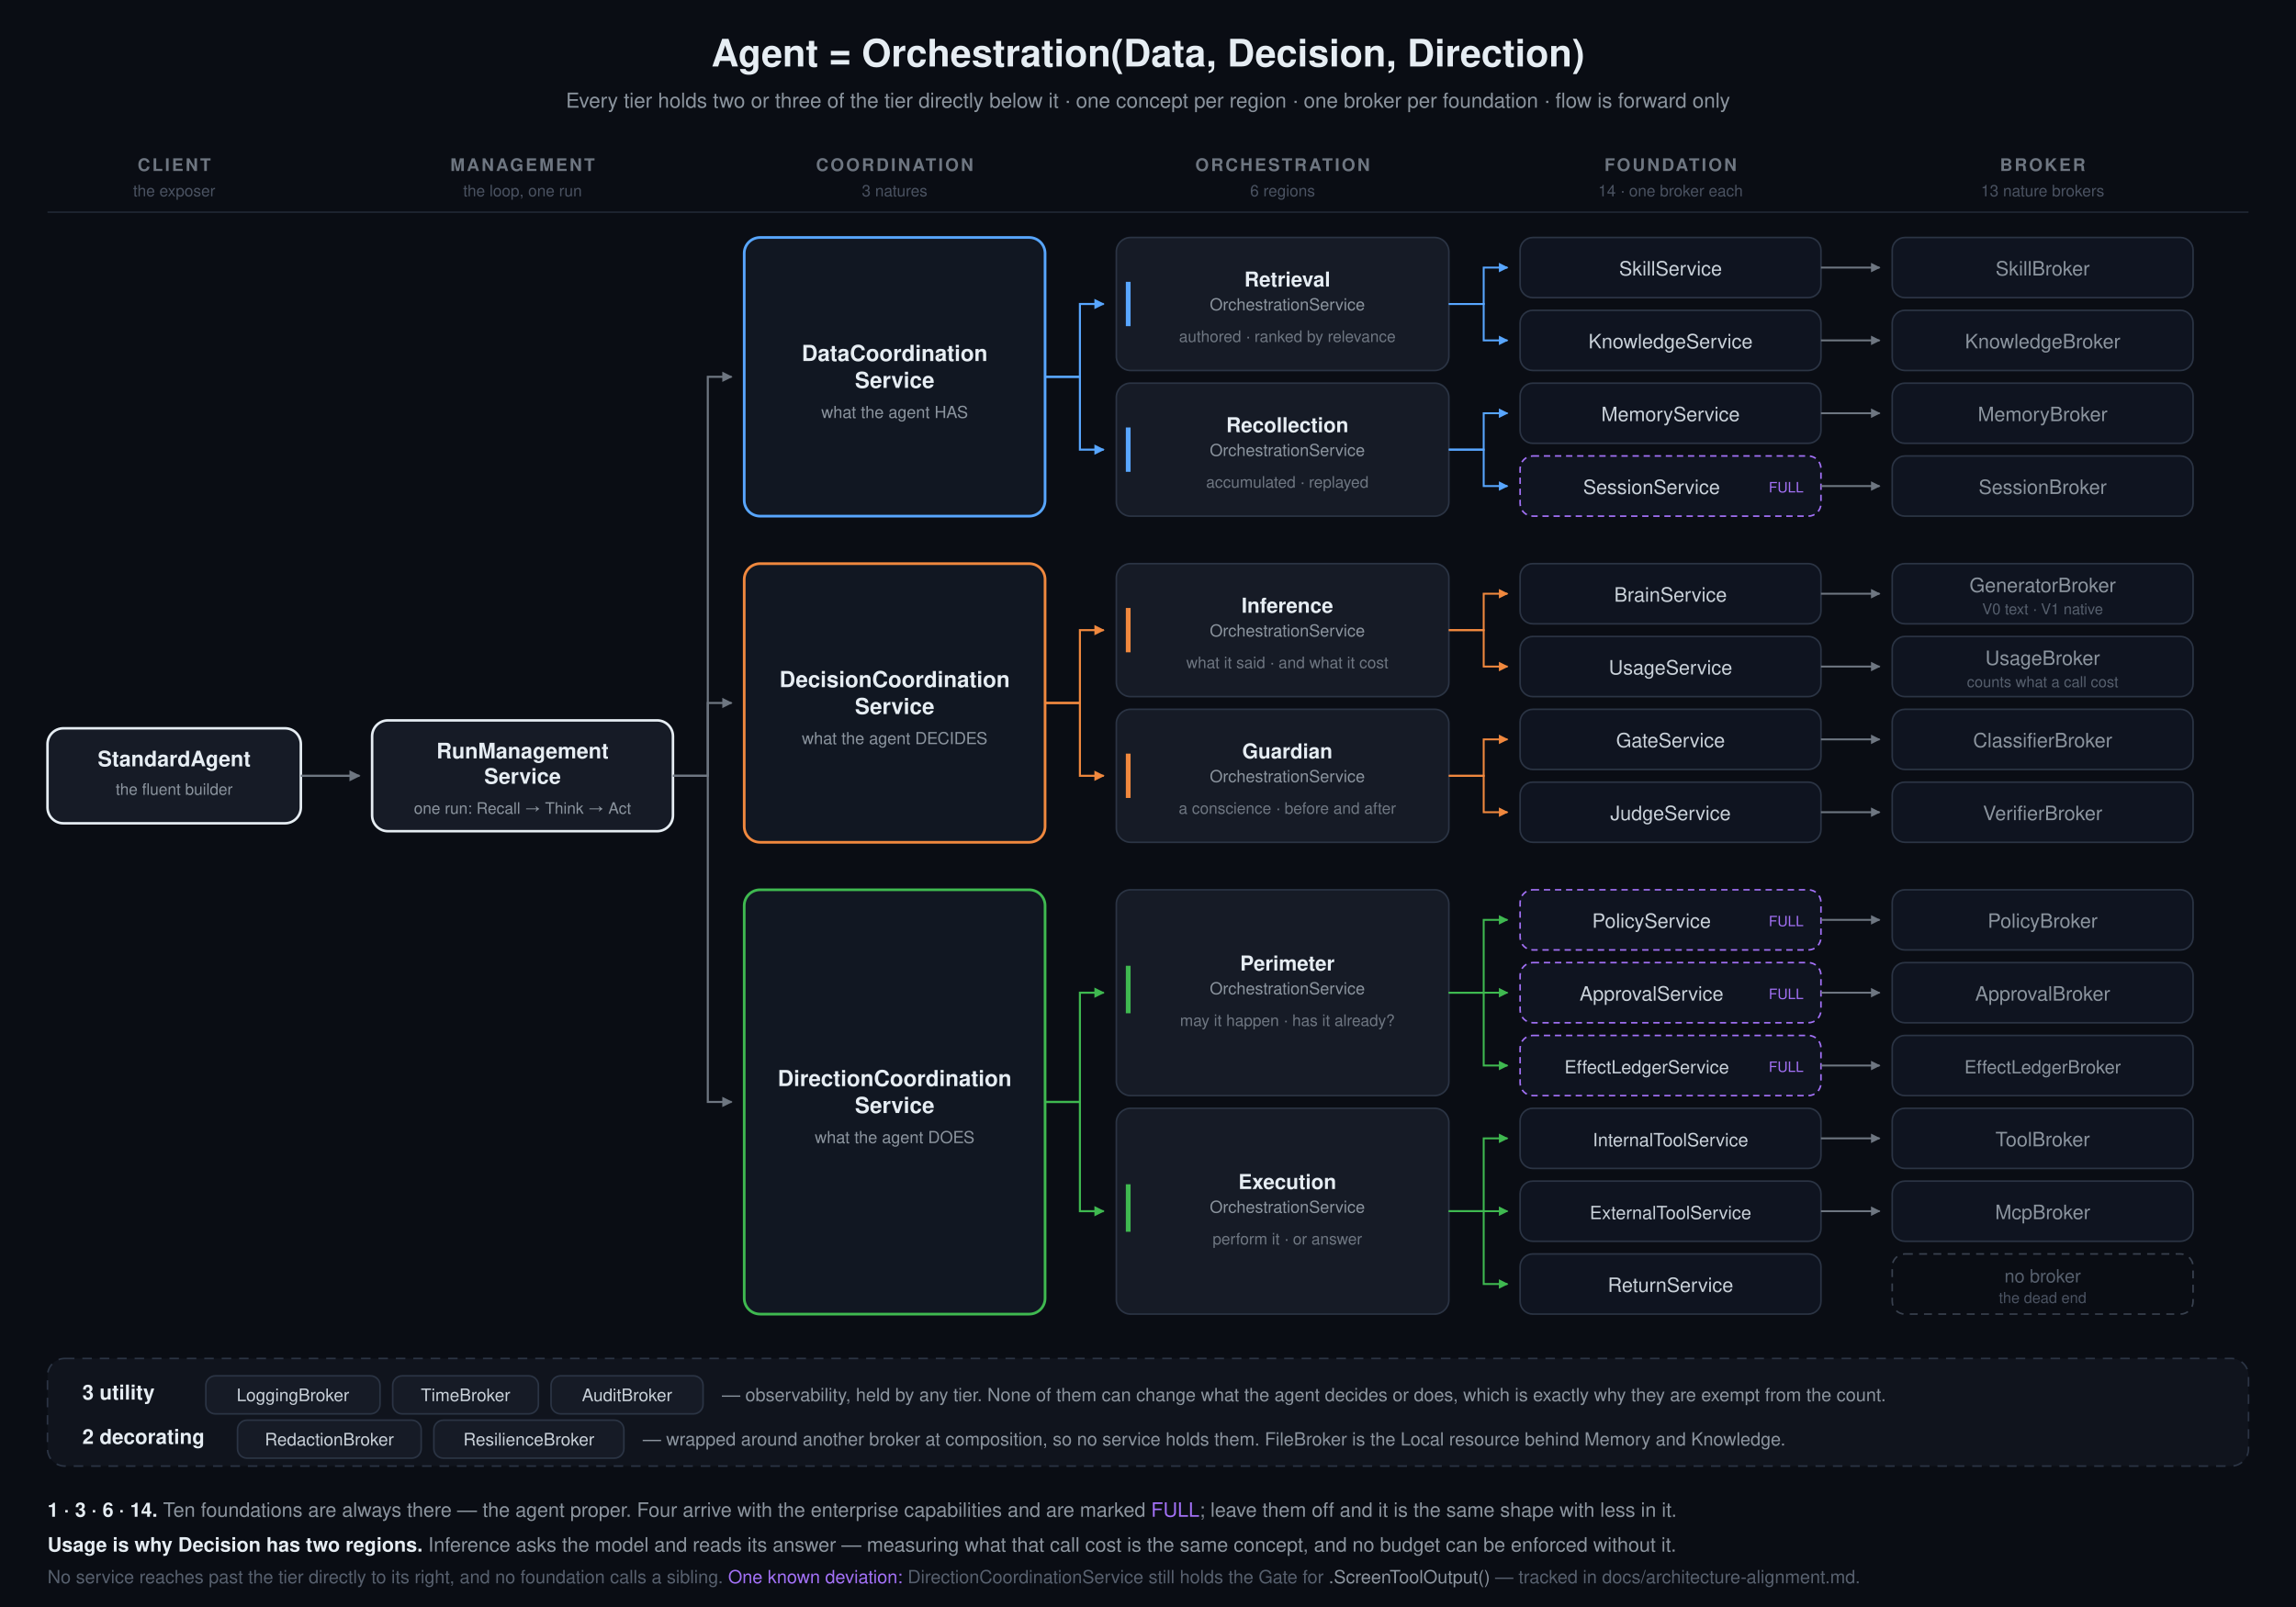
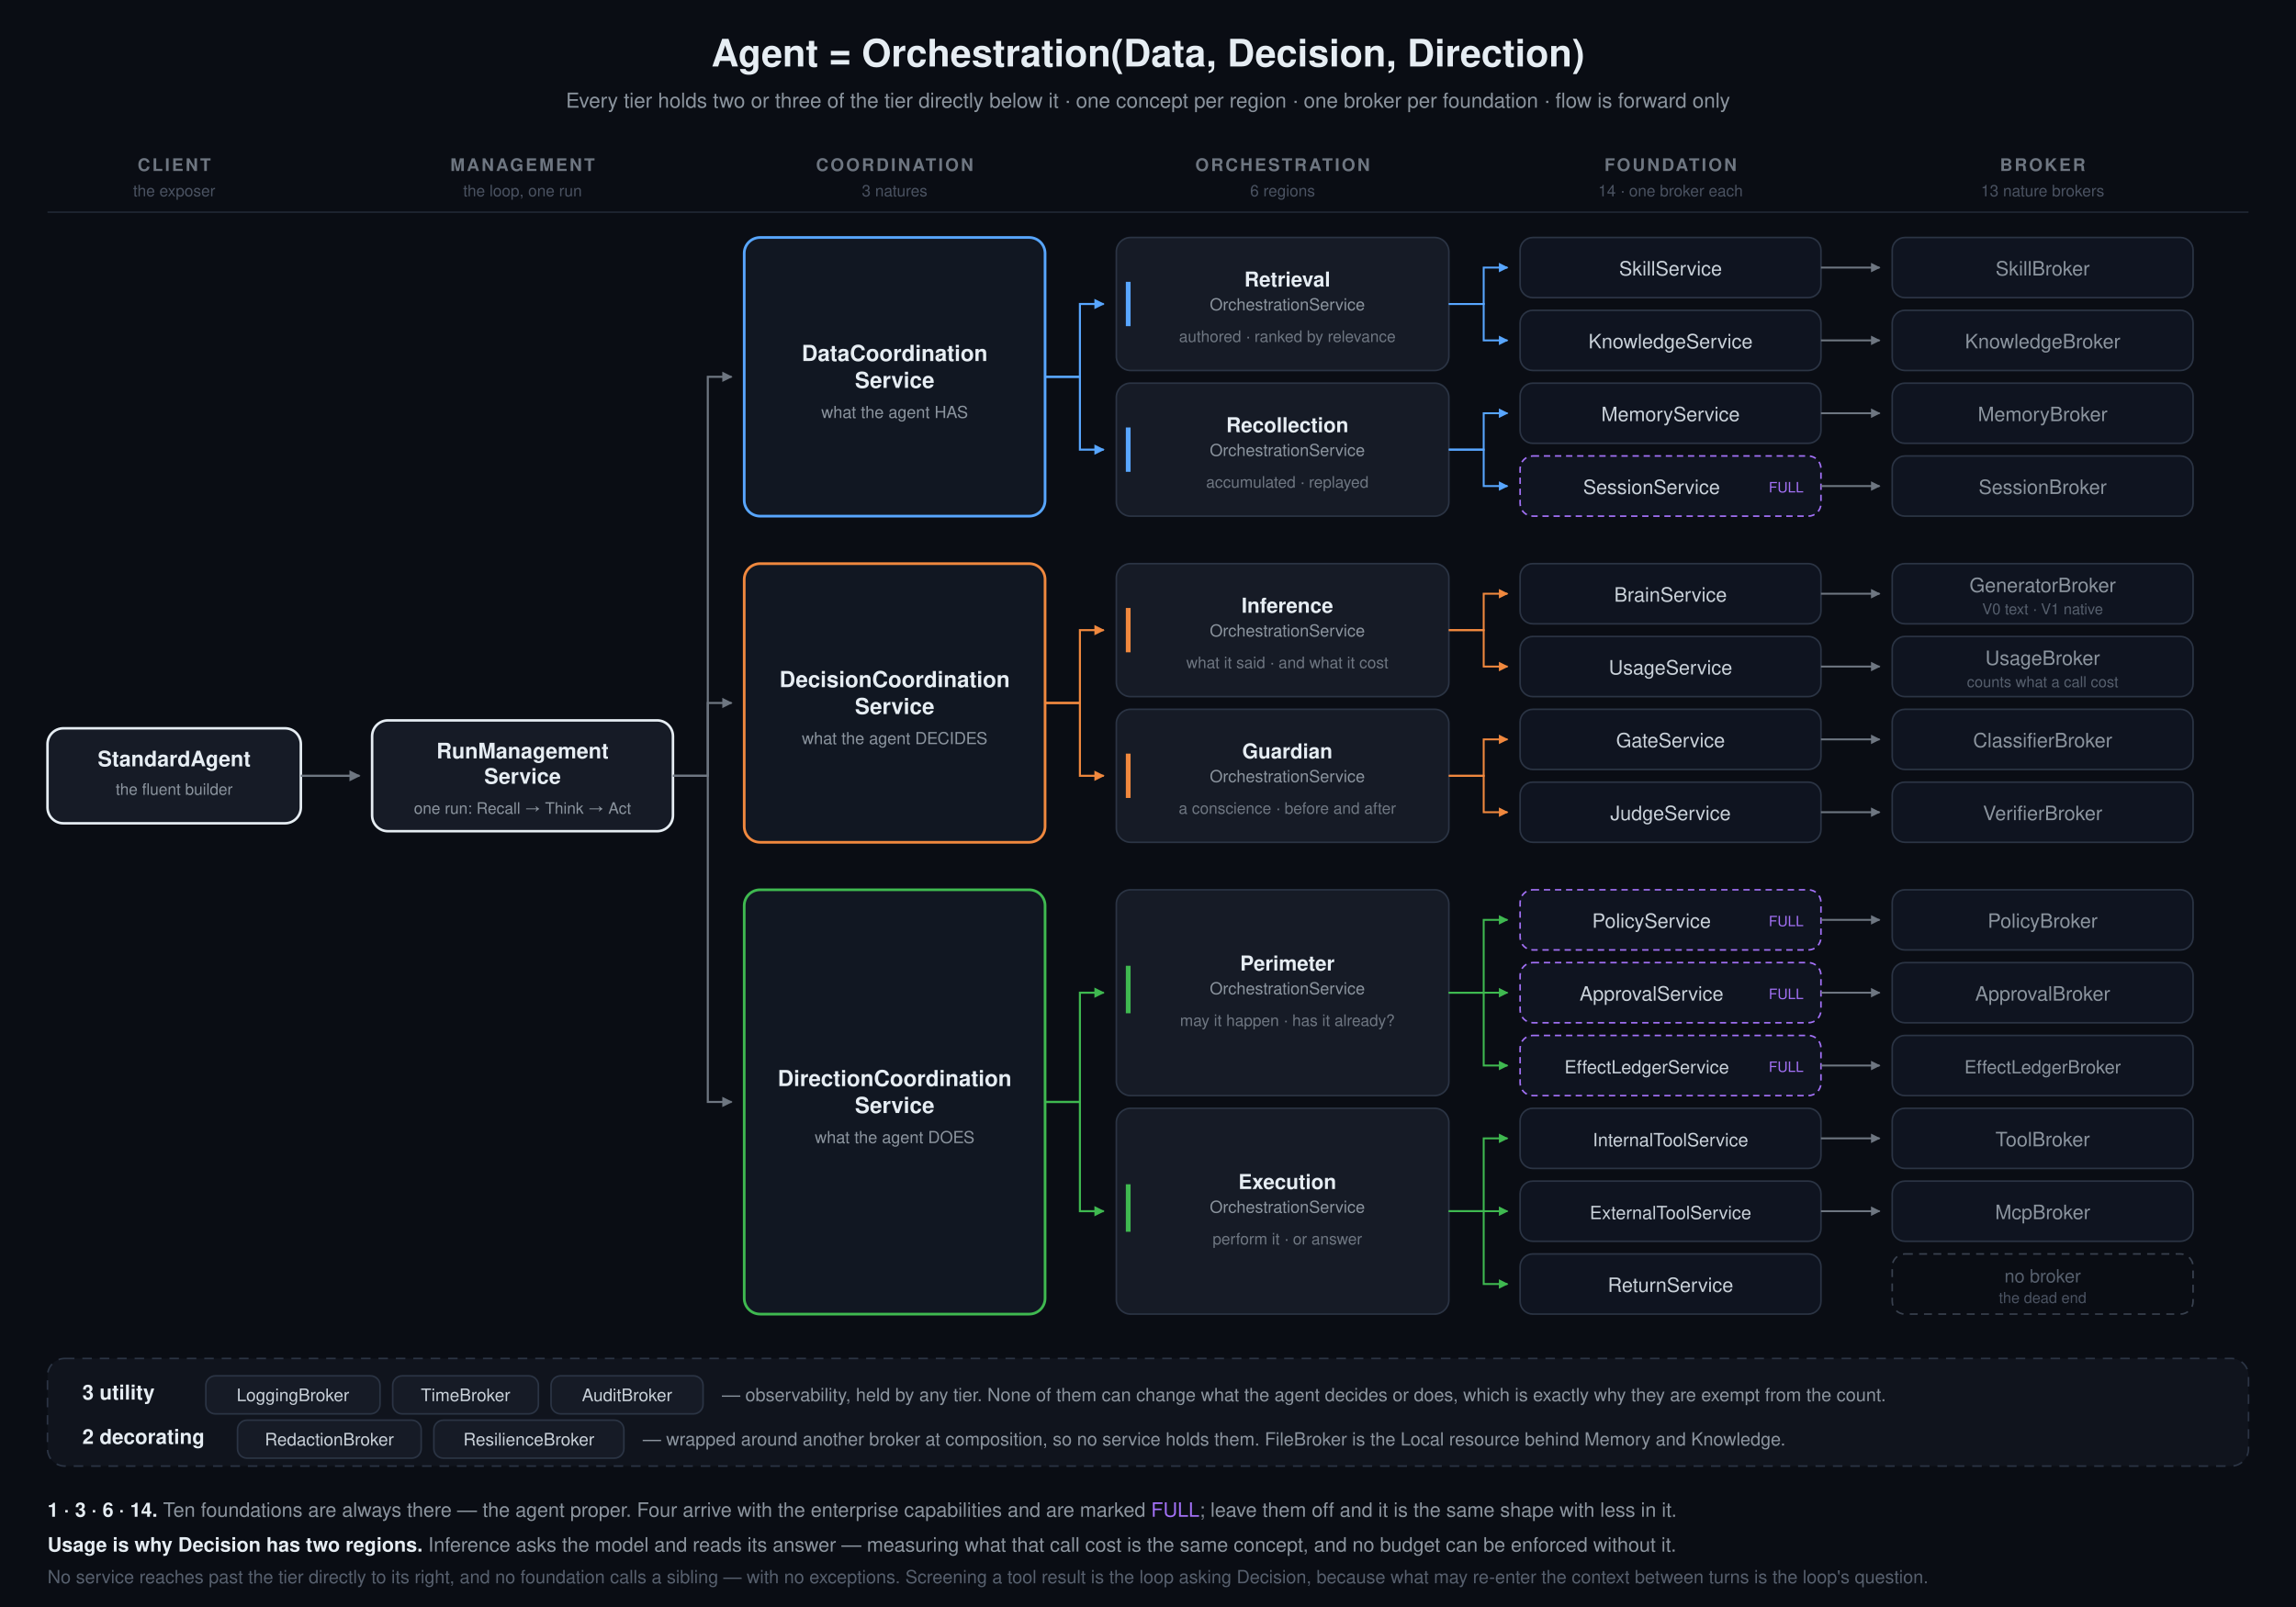
<svg xmlns="http://www.w3.org/2000/svg" width="1450" height="1015" viewBox="0 0 1450 1015" font-family="Segoe UI, system-ui, -apple-system, Helvetica, Arial, sans-serif">
  <defs>
    <marker id="g" viewBox="0 0 10 10" refX="9" refY="5" markerWidth="5" markerHeight="5" orient="auto-start-reverse">
      <path d="M0 0 L10 5 L0 10 z" fill="#6e7681" />
    </marker>
    <marker id="b" viewBox="0 0 10 10" refX="9" refY="5" markerWidth="5" markerHeight="5" orient="auto-start-reverse">
      <path d="M0 0 L10 5 L0 10 z" fill="#58a6ff" />
    </marker>
    <marker id="o" viewBox="0 0 10 10" refX="9" refY="5" markerWidth="5" markerHeight="5" orient="auto-start-reverse">
      <path d="M0 0 L10 5 L0 10 z" fill="#f0883e" />
    </marker>
    <marker id="n" viewBox="0 0 10 10" refX="9" refY="5" markerWidth="5" markerHeight="5" orient="auto-start-reverse">
      <path d="M0 0 L10 5 L0 10 z" fill="#3fb950" />
    </marker>
  </defs>
  <rect width="1450" height="1015" fill="#0a0d14" />
  <text x="725" y="42" text-anchor="middle" fill="#e6edf3" font-size="24" font-weight="700">Agent = Orchestration(Data, Decision, Direction)</text>
  <text x="725" y="68" text-anchor="middle" fill="#8b949e" font-size="13">Every tier holds two or three of the tier directly below it · one concept per region · one broker per foundation · flow is forward only</text>
  <g text-anchor="middle" font-size="11" font-weight="700" letter-spacing="1.3" fill="#6e7681">
    <text x="110" y="108">CLIENT</text>
    <text x="330" y="108">MANAGEMENT</text>
    <text x="565" y="108">COORDINATION</text>
    <text x="810" y="108">ORCHESTRATION</text>
    <text x="1055" y="108">FOUNDATION</text>
    <text x="1290" y="108">BROKER</text>
  </g>
  <g text-anchor="middle" font-size="10" fill="#4a5261">
    <text x="110" y="124">the exposer</text>
    <text x="330" y="124">the loop, one run</text>
    <text x="565" y="124">3 natures</text>
    <text x="810" y="124">6 regions</text>
    <text x="1055" y="124">14 · one broker each</text>
    <text x="1290" y="124">13 nature brokers</text>
  </g>
  <line x1="30" y1="134" x2="1420" y2="134" stroke="#1f2733" />
  <rect x="30" y="460" width="160" height="60" rx="10" fill="#161b26" stroke="#e6edf3" stroke-width="1.6" />
  <text x="110" y="484" text-anchor="middle" fill="#e6edf3" font-size="13.5" font-weight="700">StandardAgent</text>
  <text x="110" y="502" text-anchor="middle" fill="#8b949e" font-size="10">the fluent builder</text>
  <line x1="190" y1="490" x2="227" y2="490" stroke="#6e7681" stroke-width="1.4" marker-end="url(#g)" />
  <rect x="235" y="455" width="190" height="70" rx="10" fill="#161b26" stroke="#e6edf3" stroke-width="1.6" />
  <text x="330" y="479" text-anchor="middle" fill="#e6edf3" font-size="13.5" font-weight="700">RunManagement</text>
  <text x="330" y="495" text-anchor="middle" fill="#e6edf3" font-size="13.5" font-weight="700">Service</text>
  <text x="330" y="514" text-anchor="middle" fill="#8b949e" font-size="10">one run: Recall → Think → Act</text>
  <path d="M 425 490 H 447 V 238 H 462" fill="none" stroke="#6e7681" stroke-width="1.3" marker-end="url(#g)" />
  <path d="M 447 490 V 444 H 462" fill="none" stroke="#6e7681" stroke-width="1.3" marker-end="url(#g)" />
  <path d="M 425 490 H 447 V 696 H 462" fill="none" stroke="#6e7681" stroke-width="1.3" marker-end="url(#g)" />
  <rect x="470" y="150" width="190" height="176" rx="10" fill="#111722" stroke="#58a6ff" stroke-width="1.7" />
  <text x="565" y="228" text-anchor="middle" fill="#e6edf3" font-size="14" font-weight="700">DataCoordination</text>
  <text x="565" y="245" text-anchor="middle" fill="#e6edf3" font-size="14" font-weight="700">Service</text>
  <text x="565" y="264" text-anchor="middle" fill="#8b949e" font-size="10.5">what the agent HAS</text>
  <path d="M 660 238 H 682 V 192 H 697" fill="none" stroke="#58a6ff" stroke-width="1.3" marker-end="url(#b)" />
  <path d="M 660 238 H 682 V 284 H 697" fill="none" stroke="#58a6ff" stroke-width="1.3" marker-end="url(#b)" />
  <rect x="705" y="150" width="210" height="84" rx="9" fill="#161b26" stroke="#2b3444" />
  <rect x="711" y="178" width="3" height="28" fill="#58a6ff" />
  <text x="813" y="181" text-anchor="middle" fill="#e6edf3" font-size="13" font-weight="700">Retrieval</text>
  <text x="813" y="196" text-anchor="middle" fill="#8b949e" font-size="10.5">OrchestrationService</text>
  <text x="813" y="216" text-anchor="middle" fill="#6e7681" font-size="10">authored · ranked by relevance</text>
  <rect x="705" y="242" width="210" height="84" rx="9" fill="#161b26" stroke="#2b3444" />
  <rect x="711" y="270" width="3" height="28" fill="#58a6ff" />
  <text x="813" y="273" text-anchor="middle" fill="#e6edf3" font-size="13" font-weight="700">Recollection</text>
  <text x="813" y="288" text-anchor="middle" fill="#8b949e" font-size="10.5">OrchestrationService</text>
  <text x="813" y="308" text-anchor="middle" fill="#6e7681" font-size="10">accumulated · replayed</text>
  <path d="M 915 192 H 937 V 169 H 952" fill="none" stroke="#58a6ff" stroke-width="1.2" marker-end="url(#b)" />
  <path d="M 915 192 H 937 V 215 H 952" fill="none" stroke="#58a6ff" stroke-width="1.2" marker-end="url(#b)" />
  <path d="M 915 284 H 937 V 261 H 952" fill="none" stroke="#58a6ff" stroke-width="1.2" marker-end="url(#b)" />
  <path d="M 915 284 H 937 V 307 H 952" fill="none" stroke="#58a6ff" stroke-width="1.2" marker-end="url(#b)" />
  <g font-size="12.5">
    <rect x="960" y="150" width="190" height="38" rx="8" fill="#0f1420" stroke="#2b3444" />
    <text x="1055" y="174" text-anchor="middle" fill="#c9d1d9">SkillService</text>
    <rect x="960" y="196" width="190" height="38" rx="8" fill="#0f1420" stroke="#2b3444" />
    <text x="1055" y="220" text-anchor="middle" fill="#c9d1d9">KnowledgeService</text>
    <rect x="960" y="242" width="190" height="38" rx="8" fill="#0f1420" stroke="#2b3444" />
    <text x="1055" y="266" text-anchor="middle" fill="#c9d1d9">MemoryService</text>
    <rect x="960" y="288" width="190" height="38" rx="8" fill="#0f1420" stroke="#a371f7" stroke-dasharray="4 3" />
    <text x="1043" y="312" text-anchor="middle" fill="#c9d1d9">SessionService</text>
    <text x="1128" y="311" text-anchor="middle" fill="#a371f7" font-size="9">FULL</text>
    <rect x="1195" y="150" width="190" height="38" rx="8" fill="#0f1420" stroke="#2b3444" />
    <text x="1290" y="174" text-anchor="middle" fill="#8b949e">SkillBroker</text>
    <rect x="1195" y="196" width="190" height="38" rx="8" fill="#0f1420" stroke="#2b3444" />
    <text x="1290" y="220" text-anchor="middle" fill="#8b949e">KnowledgeBroker</text>
    <rect x="1195" y="242" width="190" height="38" rx="8" fill="#0f1420" stroke="#2b3444" />
    <text x="1290" y="266" text-anchor="middle" fill="#8b949e">MemoryBroker</text>
    <rect x="1195" y="288" width="190" height="38" rx="8" fill="#0f1420" stroke="#2b3444" />
    <text x="1290" y="312" text-anchor="middle" fill="#8b949e">SessionBroker</text>
  </g>
  <rect x="470" y="356" width="190" height="176" rx="10" fill="#111722" stroke="#f0883e" stroke-width="1.7" />
  <text x="565" y="434" text-anchor="middle" fill="#e6edf3" font-size="14" font-weight="700">DecisionCoordination</text>
  <text x="565" y="451" text-anchor="middle" fill="#e6edf3" font-size="14" font-weight="700">Service</text>
  <text x="565" y="470" text-anchor="middle" fill="#8b949e" font-size="10.5">what the agent DECIDES</text>
  <path d="M 660 444 H 682 V 398 H 697" fill="none" stroke="#f0883e" stroke-width="1.3" marker-end="url(#o)" />
  <path d="M 660 444 H 682 V 490 H 697" fill="none" stroke="#f0883e" stroke-width="1.3" marker-end="url(#o)" />
  <rect x="705" y="356" width="210" height="84" rx="9" fill="#161b26" stroke="#2b3444" />
  <rect x="711" y="384" width="3" height="28" fill="#f0883e" />
  <text x="813" y="387" text-anchor="middle" fill="#e6edf3" font-size="13" font-weight="700">Inference</text>
  <text x="813" y="402" text-anchor="middle" fill="#8b949e" font-size="10.5">OrchestrationService</text>
  <text x="813" y="422" text-anchor="middle" fill="#6e7681" font-size="10">what it said · and what it cost</text>
  <rect x="705" y="448" width="210" height="84" rx="9" fill="#161b26" stroke="#2b3444" />
  <rect x="711" y="476" width="3" height="28" fill="#f0883e" />
  <text x="813" y="479" text-anchor="middle" fill="#e6edf3" font-size="13" font-weight="700">Guardian</text>
  <text x="813" y="494" text-anchor="middle" fill="#8b949e" font-size="10.5">OrchestrationService</text>
  <text x="813" y="514" text-anchor="middle" fill="#6e7681" font-size="10">a conscience · before and after</text>
  <path d="M 915 398 H 937 V 375 H 952" fill="none" stroke="#f0883e" stroke-width="1.2" marker-end="url(#o)" />
  <path d="M 915 398 H 937 V 421 H 952" fill="none" stroke="#f0883e" stroke-width="1.2" marker-end="url(#o)" />
  <path d="M 915 490 H 937 V 467 H 952" fill="none" stroke="#f0883e" stroke-width="1.2" marker-end="url(#o)" />
  <path d="M 915 490 H 937 V 513 H 952" fill="none" stroke="#f0883e" stroke-width="1.2" marker-end="url(#o)" />
  <g font-size="12.5">
    <rect x="960" y="356" width="190" height="38" rx="8" fill="#0f1420" stroke="#2b3444" />
    <text x="1055" y="380" text-anchor="middle" fill="#c9d1d9">BrainService</text>
    <rect x="960" y="402" width="190" height="38" rx="8" fill="#0f1420" stroke="#2b3444" />
    <text x="1055" y="426" text-anchor="middle" fill="#c9d1d9">UsageService</text>
    <rect x="960" y="448" width="190" height="38" rx="8" fill="#0f1420" stroke="#2b3444" />
    <text x="1055" y="472" text-anchor="middle" fill="#c9d1d9">GateService</text>
    <rect x="960" y="494" width="190" height="38" rx="8" fill="#0f1420" stroke="#2b3444" />
    <text x="1055" y="518" text-anchor="middle" fill="#c9d1d9">JudgeService</text>
    <rect x="1195" y="356" width="190" height="38" rx="8" fill="#0f1420" stroke="#2b3444" />
    <text x="1290" y="374" text-anchor="middle" fill="#8b949e">GeneratorBroker</text>
    <text x="1290" y="388" text-anchor="middle" fill="#565f6d" font-size="9.5">V0 text · V1 native</text>
    <rect x="1195" y="402" width="190" height="38" rx="8" fill="#0f1420" stroke="#2b3444" />
    <text x="1290" y="420" text-anchor="middle" fill="#8b949e">UsageBroker</text>
    <text x="1290" y="434" text-anchor="middle" fill="#565f6d" font-size="9.5">counts what a call cost</text>
    <rect x="1195" y="448" width="190" height="38" rx="8" fill="#0f1420" stroke="#2b3444" />
    <text x="1290" y="472" text-anchor="middle" fill="#8b949e">ClassifierBroker</text>
    <rect x="1195" y="494" width="190" height="38" rx="8" fill="#0f1420" stroke="#2b3444" />
    <text x="1290" y="518" text-anchor="middle" fill="#8b949e">VerifierBroker</text>
  </g>
  <rect x="470" y="562" width="190" height="268" rx="10" fill="#111722" stroke="#3fb950" stroke-width="1.7" />
  <text x="565" y="686" text-anchor="middle" fill="#e6edf3" font-size="14" font-weight="700">DirectionCoordination</text>
  <text x="565" y="703" text-anchor="middle" fill="#e6edf3" font-size="14" font-weight="700">Service</text>
  <text x="565" y="722" text-anchor="middle" fill="#8b949e" font-size="10.5">what the agent DOES</text>
  <path d="M 660 696 H 682 V 627 H 697" fill="none" stroke="#3fb950" stroke-width="1.3" marker-end="url(#n)" />
  <path d="M 660 696 H 682 V 765 H 697" fill="none" stroke="#3fb950" stroke-width="1.3" marker-end="url(#n)" />
  <rect x="705" y="562" width="210" height="130" rx="9" fill="#161b26" stroke="#2b3444" />
  <rect x="711" y="610" width="3" height="30" fill="#3fb950" />
  <text x="813" y="613" text-anchor="middle" fill="#e6edf3" font-size="13" font-weight="700">Perimeter</text>
  <text x="813" y="628" text-anchor="middle" fill="#8b949e" font-size="10.5">OrchestrationService</text>
  <text x="813" y="648" text-anchor="middle" fill="#6e7681" font-size="10">may it happen · has it already?</text>
  <rect x="705" y="700" width="210" height="130" rx="9" fill="#161b26" stroke="#2b3444" />
  <rect x="711" y="748" width="3" height="30" fill="#3fb950" />
  <text x="813" y="751" text-anchor="middle" fill="#e6edf3" font-size="13" font-weight="700">Execution</text>
  <text x="813" y="766" text-anchor="middle" fill="#8b949e" font-size="10.5">OrchestrationService</text>
  <text x="813" y="786" text-anchor="middle" fill="#6e7681" font-size="10">perform it · or answer</text>
  <path d="M 915 627 H 937 V 581 H 952" fill="none" stroke="#3fb950" stroke-width="1.2" marker-end="url(#n)" />
  <path d="M 915 627 H 952" fill="none" stroke="#3fb950" stroke-width="1.2" marker-end="url(#n)" />
  <path d="M 915 627 H 937 V 673 H 952" fill="none" stroke="#3fb950" stroke-width="1.2" marker-end="url(#n)" />
  <path d="M 915 765 H 937 V 719 H 952" fill="none" stroke="#3fb950" stroke-width="1.2" marker-end="url(#n)" />
  <path d="M 915 765 H 952" fill="none" stroke="#3fb950" stroke-width="1.2" marker-end="url(#n)" />
  <path d="M 915 765 H 937 V 811 H 952" fill="none" stroke="#3fb950" stroke-width="1.2" marker-end="url(#n)" />
  <g font-size="12.5">
    <rect x="960" y="562" width="190" height="38" rx="8" fill="#0f1420" stroke="#a371f7" stroke-dasharray="4 3" />
    <text x="1043" y="586" text-anchor="middle" fill="#c9d1d9">PolicyService</text>
    <text x="1128" y="585" text-anchor="middle" fill="#a371f7" font-size="9">FULL</text>
    <rect x="960" y="608" width="190" height="38" rx="8" fill="#0f1420" stroke="#a371f7" stroke-dasharray="4 3" />
    <text x="1043" y="632" text-anchor="middle" fill="#c9d1d9">ApprovalService</text>
    <text x="1128" y="631" text-anchor="middle" fill="#a371f7" font-size="9">FULL</text>
    <rect x="960" y="654" width="190" height="38" rx="8" fill="#0f1420" stroke="#a371f7" stroke-dasharray="4 3" />
    <text x="1040" y="678" text-anchor="middle" fill="#c9d1d9" font-size="11.5">EffectLedgerService</text>
    <text x="1128" y="677" text-anchor="middle" fill="#a371f7" font-size="9">FULL</text>
    <rect x="960" y="700" width="190" height="38" rx="8" fill="#0f1420" stroke="#2b3444" />
    <text x="1055" y="724" text-anchor="middle" fill="#c9d1d9" font-size="11.5">InternalToolService</text>
    <rect x="960" y="746" width="190" height="38" rx="8" fill="#0f1420" stroke="#2b3444" />
    <text x="1055" y="770" text-anchor="middle" fill="#c9d1d9" font-size="11.5">ExternalToolService</text>
    <rect x="960" y="792" width="190" height="38" rx="8" fill="#0f1420" stroke="#2b3444" />
    <text x="1055" y="816" text-anchor="middle" fill="#c9d1d9">ReturnService</text>
    <rect x="1195" y="562" width="190" height="38" rx="8" fill="#0f1420" stroke="#2b3444" />
    <text x="1290" y="586" text-anchor="middle" fill="#8b949e">PolicyBroker</text>
    <rect x="1195" y="608" width="190" height="38" rx="8" fill="#0f1420" stroke="#2b3444" />
    <text x="1290" y="632" text-anchor="middle" fill="#8b949e">ApprovalBroker</text>
    <rect x="1195" y="654" width="190" height="38" rx="8" fill="#0f1420" stroke="#2b3444" />
    <text x="1290" y="678" text-anchor="middle" fill="#8b949e" font-size="11.5">EffectLedgerBroker</text>
    <rect x="1195" y="700" width="190" height="38" rx="8" fill="#0f1420" stroke="#2b3444" />
    <text x="1290" y="724" text-anchor="middle" fill="#8b949e">ToolBroker</text>
    <rect x="1195" y="746" width="190" height="38" rx="8" fill="#0f1420" stroke="#2b3444" />
    <text x="1290" y="770" text-anchor="middle" fill="#8b949e">McpBroker</text>
    <rect x="1195" y="792" width="190" height="38" rx="8" fill="none" stroke="#39414f" stroke-dasharray="5 4" />
    <text x="1290" y="810" text-anchor="middle" fill="#565f6d" font-size="11.5">no broker</text>
    <text x="1290" y="823" text-anchor="middle" fill="#4a5261" font-size="9.5">the dead end</text>
  </g>
  <g stroke="#6e7681" stroke-width="1.2">
    <line x1="1150" y1="169" x2="1187" y2="169" marker-end="url(#g)" />
    <line x1="1150" y1="215" x2="1187" y2="215" marker-end="url(#g)" />
    <line x1="1150" y1="261" x2="1187" y2="261" marker-end="url(#g)" />
    <line x1="1150" y1="307" x2="1187" y2="307" marker-end="url(#g)" />
    <line x1="1150" y1="375" x2="1187" y2="375" marker-end="url(#g)" />
    <line x1="1150" y1="421" x2="1187" y2="421" marker-end="url(#g)" />
    <line x1="1150" y1="467" x2="1187" y2="467" marker-end="url(#g)" />
    <line x1="1150" y1="513" x2="1187" y2="513" marker-end="url(#g)" />
    <line x1="1150" y1="581" x2="1187" y2="581" marker-end="url(#g)" />
    <line x1="1150" y1="627" x2="1187" y2="627" marker-end="url(#g)" />
    <line x1="1150" y1="673" x2="1187" y2="673" marker-end="url(#g)" />
    <line x1="1150" y1="719" x2="1187" y2="719" marker-end="url(#g)" />
    <line x1="1150" y1="765" x2="1187" y2="765" marker-end="url(#g)" />
  </g>
  <rect x="30" y="858" width="1390" height="68" rx="11" fill="#10141d" stroke="#2b3444" stroke-dasharray="6 5" />
  <text x="52" y="884" fill="#e6edf3" font-size="13" font-weight="700">3 utility</text>
  <rect x="130" y="869" width="110" height="24" rx="6" fill="#161b26" stroke="#2b3444" />
  <text x="185" y="885" text-anchor="middle" fill="#c9d1d9" font-size="11">LoggingBroker</text>
  <rect x="248" y="869" width="92" height="24" rx="6" fill="#161b26" stroke="#2b3444" />
  <text x="294" y="885" text-anchor="middle" fill="#c9d1d9" font-size="11">TimeBroker</text>
  <rect x="348" y="869" width="96" height="24" rx="6" fill="#161b26" stroke="#2b3444" />
  <text x="396" y="885" text-anchor="middle" fill="#c9d1d9" font-size="11">AuditBroker</text>
  <text x="456" y="885" fill="#8b949e" font-size="11.5">— observability, held by any tier. None of them can change what the agent decides or does, which is exactly why they are exempt from the count.</text>
  <text x="52" y="912" fill="#e6edf3" font-size="13" font-weight="700">2 decorating</text>
  <rect x="150" y="897" width="116" height="24" rx="6" fill="#161b26" stroke="#2b3444" />
  <text x="208" y="913" text-anchor="middle" fill="#c9d1d9" font-size="11">RedactionBroker</text>
  <rect x="274" y="897" width="120" height="24" rx="6" fill="#161b26" stroke="#2b3444" />
  <text x="334" y="913" text-anchor="middle" fill="#c9d1d9" font-size="11">ResilienceBroker</text>
  <text x="406" y="913" fill="#8b949e" font-size="11.5">— wrapped around another broker at composition, so no service holds them. FileBroker is the Local resource behind Memory and Knowledge.</text>
  <text x="30" y="958" fill="#8b949e" font-size="12.5">
    <tspan fill="#e6edf3" font-weight="700">1 · 3 · 6 · 14.</tspan> Ten foundations are always there — the agent proper. Four arrive with the enterprise capabilities and are marked <tspan fill="#a371f7">FULL</tspan>; leave them off and it is the same shape with less in it.</text>
  <text x="30" y="980" fill="#8b949e" font-size="12.5">
    <tspan fill="#e6edf3" font-weight="700">Usage is why Decision has two regions.</tspan> Inference asks the model and reads its answer — measuring what that call cost is the same concept, and no budget can be enforced without it.</text>
-   <text x="30" y="1000" fill="#565f6d" font-size="11.5">No service reaches past the tier directly to its right, and no foundation calls a sibling. <tspan fill="#a371f7">One known deviation:</tspan> DirectionCoordinationService still holds the Gate for <tspan fill="#8b949e">.ScreenToolOutput()</tspan> — tracked in docs/architecture-alignment.md.</text>
+   <text x="30" y="1000" fill="#565f6d" font-size="11.5">No service reaches past the tier directly to its right, and no foundation calls a sibling — with no exceptions. Screening a tool result is the loop asking Decision, because what may re-enter the context between turns is the loop's question.</text>
</svg>
